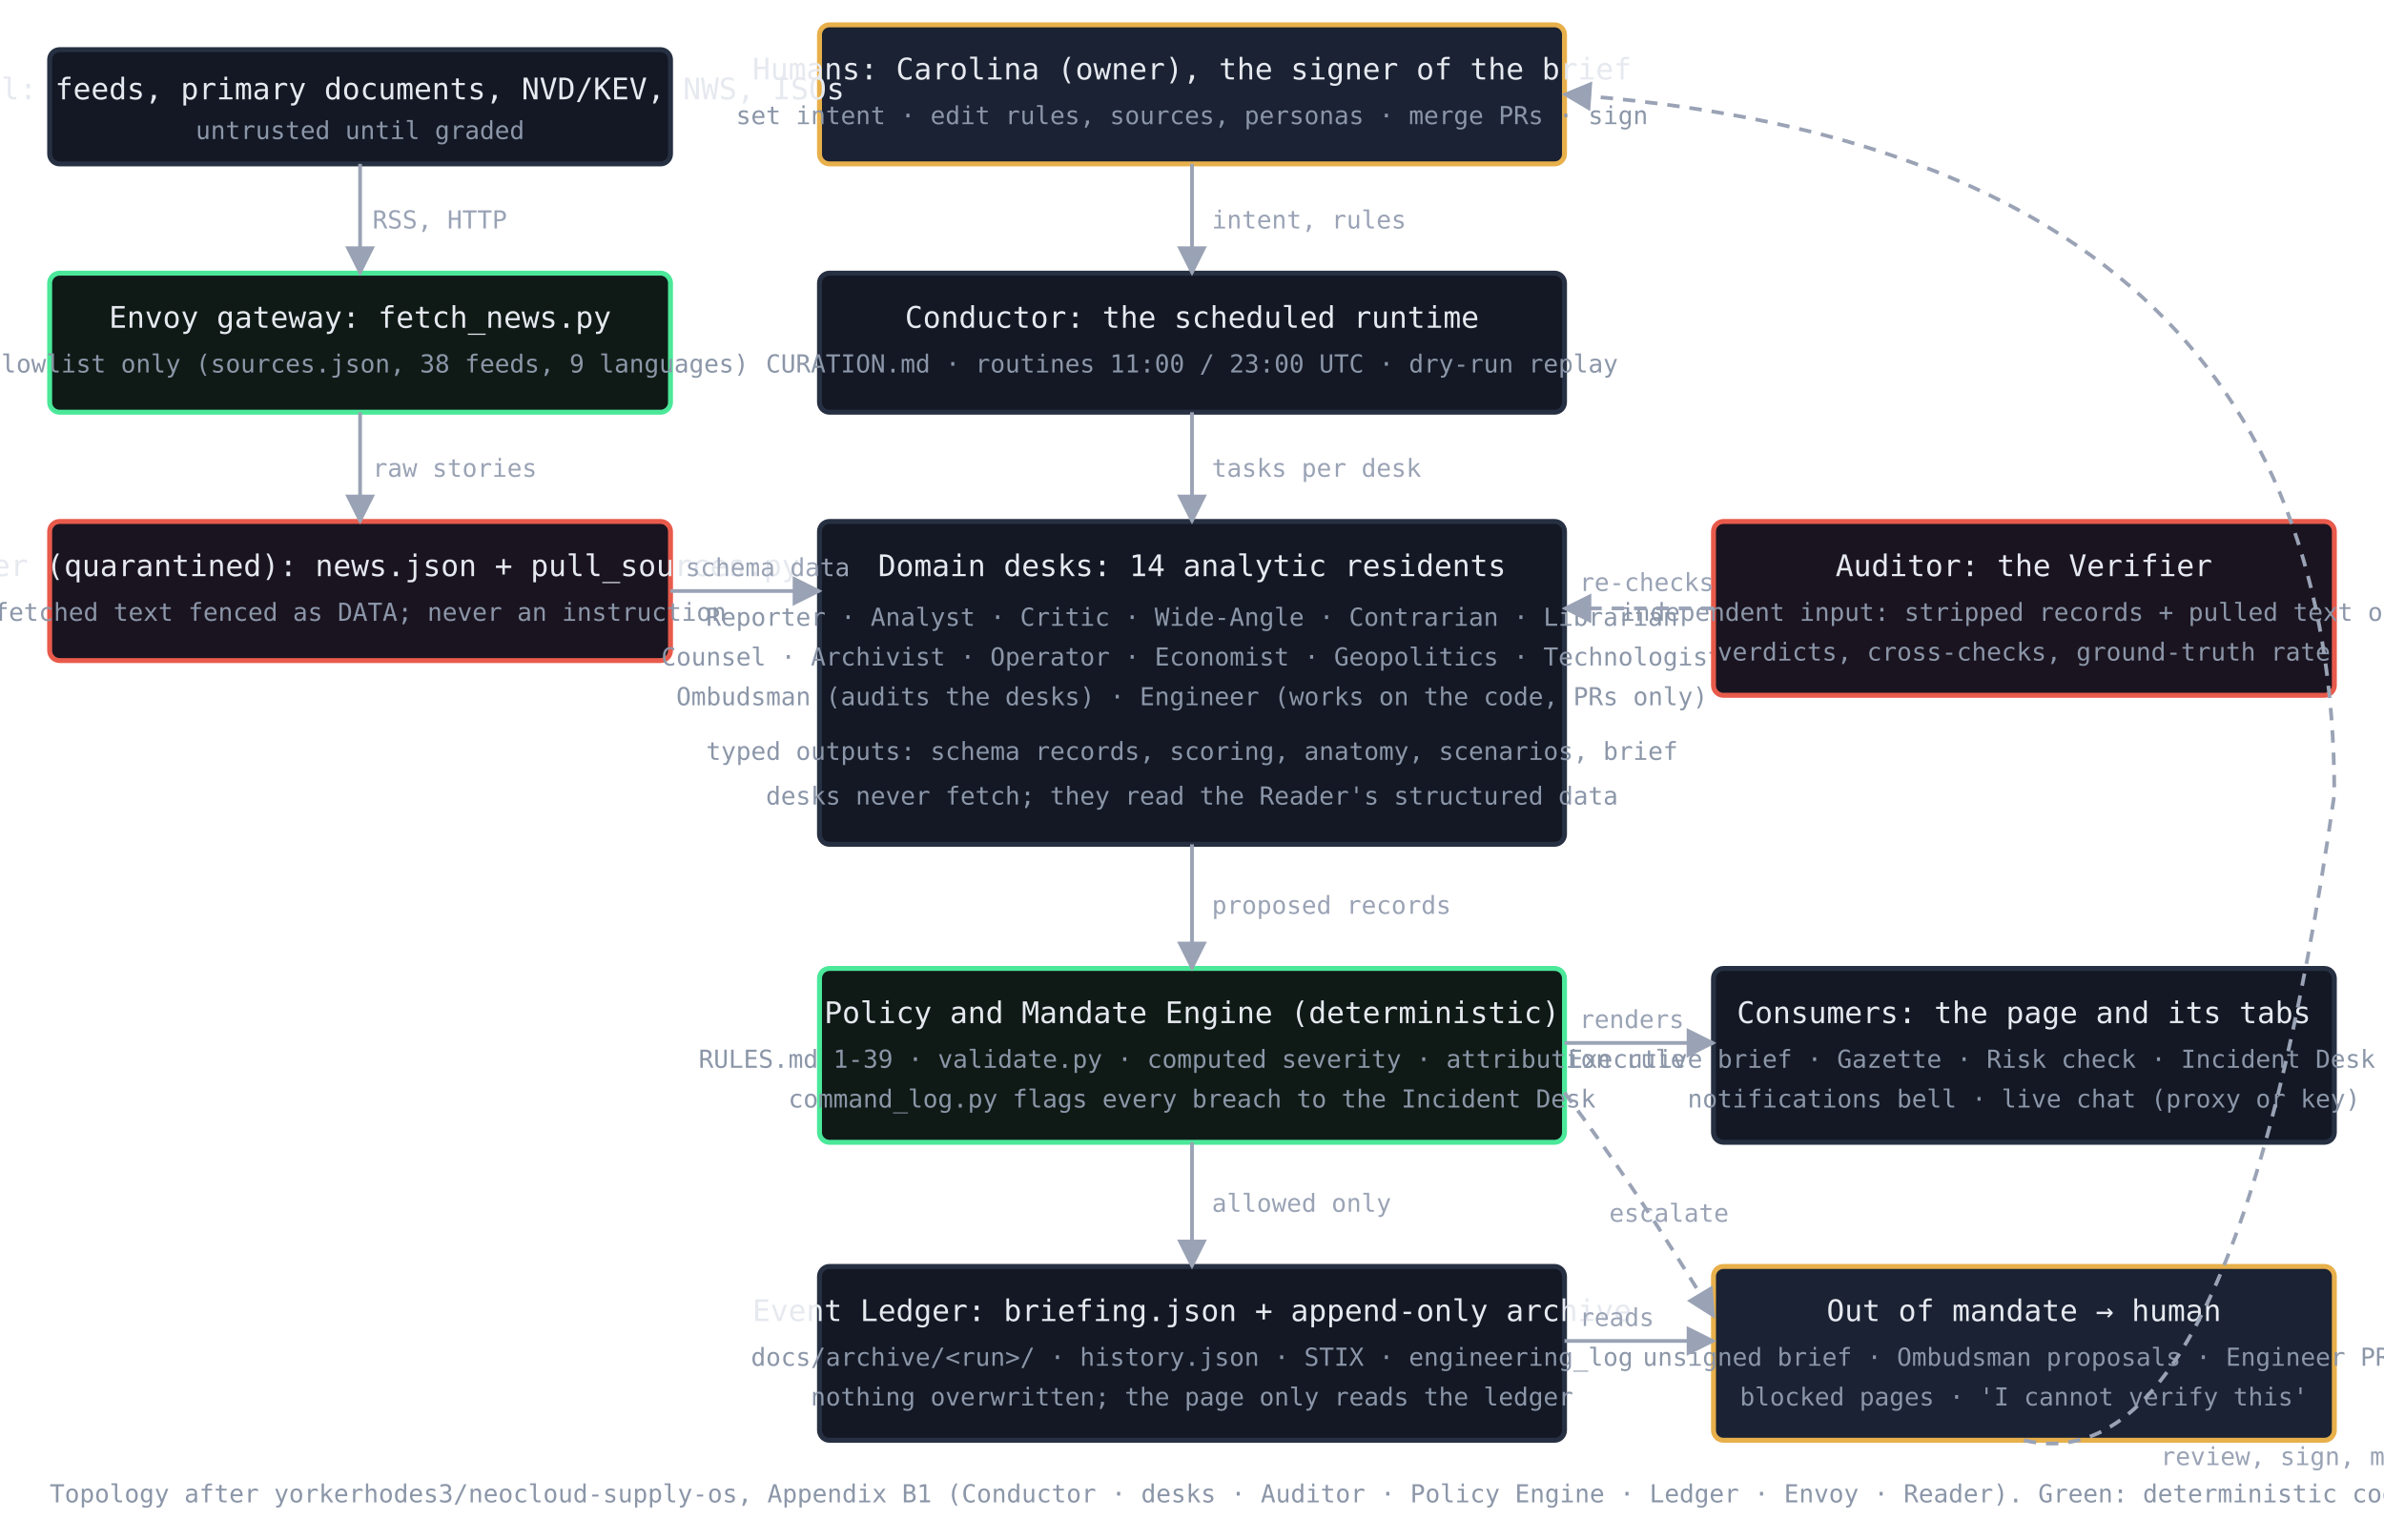
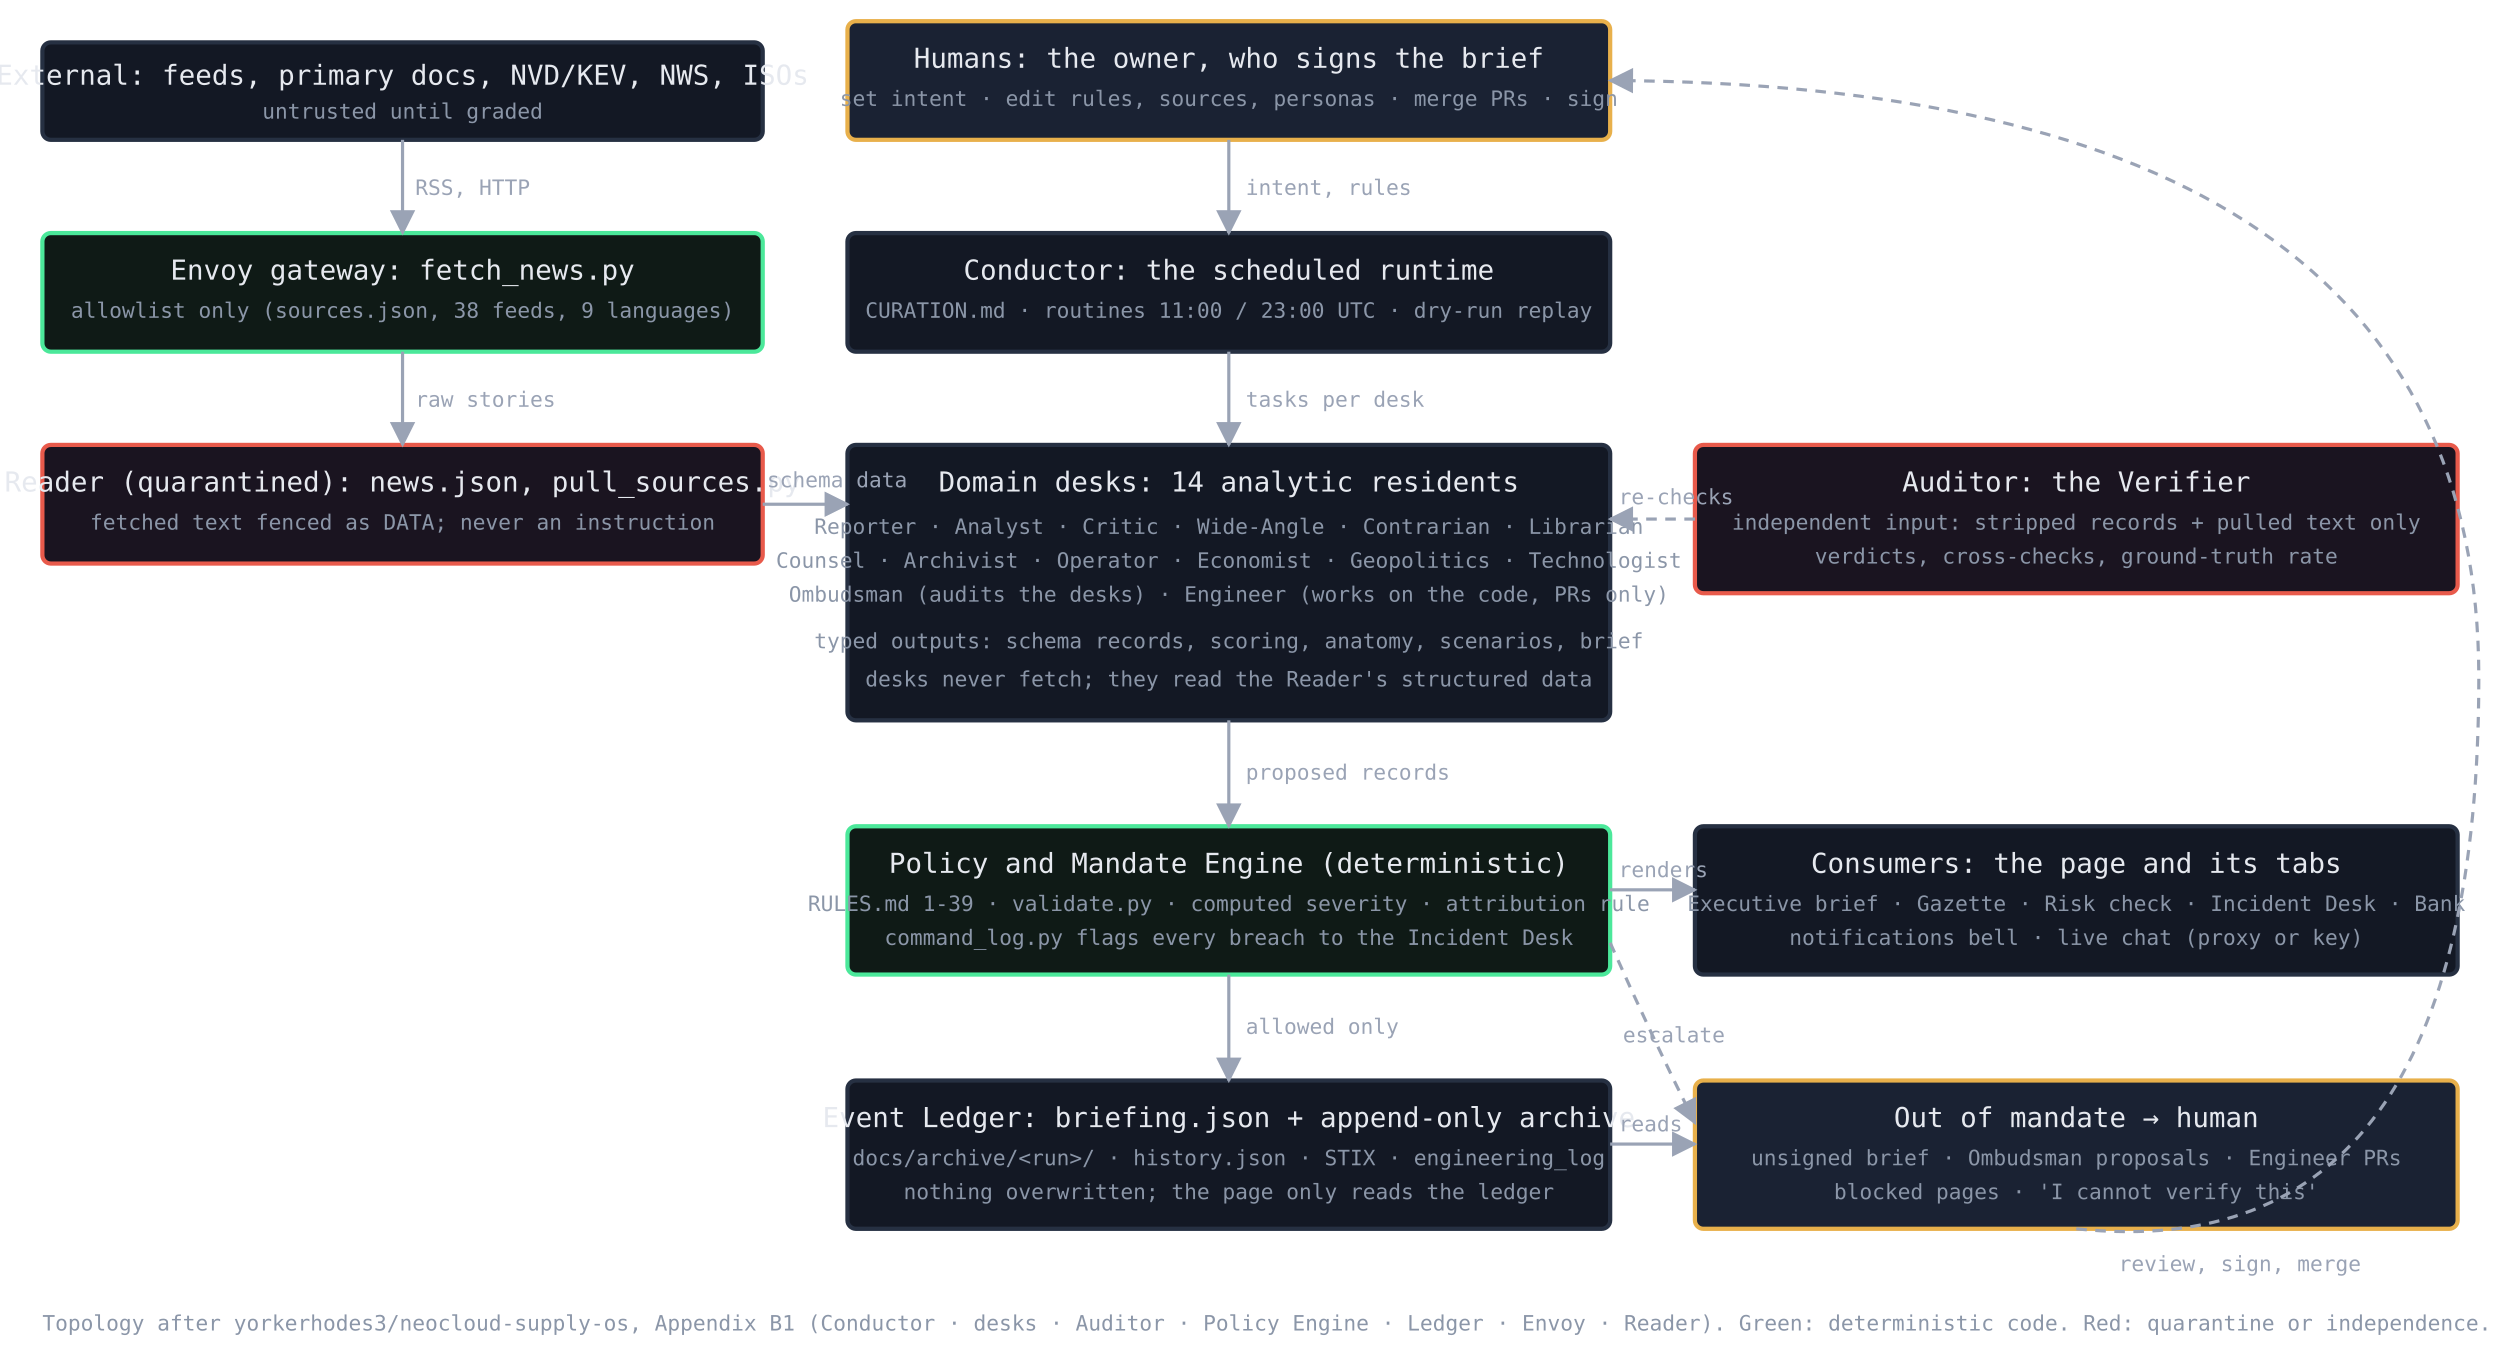
- <svg xmlns="http://www.w3.org/2000/svg" viewBox="0 0 960 620" width="100%" font-family="IBM Plex Mono, ui-monospace, monospace" font-size="12">
+ <svg xmlns="http://www.w3.org/2000/svg" viewBox="0 0 1180 640" width="100%" font-family="IBM Plex Mono, ui-monospace, monospace" font-size="13">
  <defs>
    <marker id="a" viewBox="0 0 10 10" refX="9" refY="5" markerWidth="8" markerHeight="8" orient="auto-start-reverse">
      <path d="M0 0L10 5L0 10z" fill="#9aa3b5" />
    </marker>
  </defs>
  <style>.b{fill:#131824;stroke:#263042;stroke-width:2}.t{fill:#e6e9ef}.k{fill:#8b96a8;font-size:10px}.e{stroke:#9aa3b5;stroke-width:1.5;fill:none;marker-end:url(#a)}.d{stroke-dasharray:5 4}.l{fill:#9aa3b5;font-size:10px}.h{fill:#1a2233;stroke:#e8b04b}.q{fill:#1a1420;stroke:#e85a4b}.p{fill:#0f1a16;stroke:#4be89a}</style>
-   <rect x="330" y="10" width="300" height="56" rx="4" class="b h" />
-   <text x="480" y="32" text-anchor="middle" class="t">Humans: Carolina (owner), the signer of the brief</text>
-   <text x="480" y="50" text-anchor="middle" class="k">set intent · edit rules, sources, personas · merge PRs · sign</text>
-   <rect x="330" y="110" width="300" height="56" rx="4" class="b" />
-   <text x="480" y="132" text-anchor="middle" class="t">Conductor: the scheduled runtime</text>
-   <text x="480" y="150" text-anchor="middle" class="k">CURATION.md · routines 11:00 / 23:00 UTC · dry-run replay</text>
-   <rect x="20" y="110" width="250" height="56" rx="4" class="b p" />
-   <text x="145" y="132" text-anchor="middle" class="t">Envoy gateway: fetch_news.py</text>
-   <text x="145" y="150" text-anchor="middle" class="k">allowlist only (sources.json, 38 feeds, 9 languages)</text>
-   <rect x="20" y="210" width="250" height="56" rx="4" class="b q" />
-   <text x="145" y="232" text-anchor="middle" class="t">Reader (quarantined): news.json + pull_sources.py</text>
-   <text x="145" y="250" text-anchor="middle" class="k">fetched text fenced as DATA; never an instruction</text>
-   <rect x="20" y="20" width="250" height="46" rx="4" class="b" />
-   <text x="145" y="40" text-anchor="middle" class="t">External: feeds, primary documents, NVD/KEV, NWS, ISOs</text>
-   <text x="145" y="56" text-anchor="middle" class="k">untrusted until graded</text>
-   <rect x="330" y="210" width="300" height="130" rx="4" class="b" />
-   <text x="480" y="232" text-anchor="middle" class="t">Domain desks: 14 analytic residents</text>
-   <text x="480" y="252" text-anchor="middle" class="k">Reporter · Analyst · Critic · Wide-Angle · Contrarian · Librarian</text>
-   <text x="480" y="268" text-anchor="middle" class="k">Counsel · Archivist · Operator · Economist · Geopolitics · Technologist</text>
-   <text x="480" y="284" text-anchor="middle" class="k">Ombudsman (audits the desks) · Engineer (works on the code, PRs only)</text>
-   <text x="480" y="306" text-anchor="middle" class="k">typed outputs: schema records, scoring, anatomy, scenarios, brief</text>
-   <text x="480" y="324" text-anchor="middle" class="k">desks never fetch; they read the Reader's structured data</text>
-   <rect x="690" y="210" width="250" height="70" rx="4" class="b q" />
-   <text x="815" y="232" text-anchor="middle" class="t">Auditor: the Verifier</text>
-   <text x="815" y="250" text-anchor="middle" class="k">independent input: stripped records + pulled text only</text>
-   <text x="815" y="266" text-anchor="middle" class="k">verdicts, cross-checks, ground-truth rate</text>
-   <rect x="330" y="390" width="300" height="70" rx="4" class="b p" />
-   <text x="480" y="412" text-anchor="middle" class="t">Policy and Mandate Engine (deterministic)</text>
-   <text x="480" y="430" text-anchor="middle" class="k">RULES.md 1-39 · validate.py · computed severity · attribution rule</text>
-   <text x="480" y="446" text-anchor="middle" class="k">command_log.py flags every breach to the Incident Desk</text>
-   <rect x="330" y="510" width="300" height="70" rx="4" class="b" />
-   <text x="480" y="532" text-anchor="middle" class="t">Event Ledger: briefing.json + append-only archive</text>
-   <text x="480" y="550" text-anchor="middle" class="k">docs/archive/&lt;run&gt;/ · history.json · STIX · engineering_log</text>
-   <text x="480" y="566" text-anchor="middle" class="k">nothing overwritten; the page only reads the ledger</text>
-   <rect x="690" y="390" width="250" height="70" rx="4" class="b" />
-   <text x="815" y="412" text-anchor="middle" class="t">Consumers: the page and its tabs</text>
-   <text x="815" y="430" text-anchor="middle" class="k">Executive brief · Gazette · Risk check · Incident Desk · Bank</text>
-   <text x="815" y="446" text-anchor="middle" class="k">notifications bell · live chat (proxy or key)</text>
-   <rect x="690" y="510" width="250" height="70" rx="4" class="b h" />
-   <text x="815" y="532" text-anchor="middle" class="t">Out of mandate → human</text>
-   <text x="815" y="550" text-anchor="middle" class="k">unsigned brief · Ombudsman proposals · Engineer PRs</text>
-   <text x="815" y="566" text-anchor="middle" class="k">blocked pages · 'I cannot verify this'</text>
-   <path class="e" d="M480 66V110" />
-   <text x="488" y="92" class="l">intent, rules</text>
-   <path class="e" d="M145 66V110" />
-   <text x="150" y="92" class="l">RSS, HTTP</text>
-   <path class="e" d="M145 166V210" />
-   <text x="150" y="192" class="l">raw stories</text>
-   <path class="e" d="M270 238H330" />
-   <text x="276" y="232" class="l">schema data</text>
-   <path class="e" d="M480 166V210" />
-   <text x="488" y="192" class="l">tasks per desk</text>
-   <path class="e" d="M480 340V390" />
-   <text x="488" y="368" class="l">proposed records</text>
-   <path class="e" d="M480 460V510" />
-   <text x="488" y="488" class="l">allowed only</text>
-   <path class="e d" d="M690 245H630" />
-   <text x="636" y="238" class="l">re-checks</text>
-   <path class="e" d="M630 540H690" />
-   <text x="636" y="534" class="l">reads</text>
-   <path class="e" d="M630 420H690" />
-   <text x="636" y="414" class="l">renders</text>
-   <path class="e d" d="M630 440 Q 660 480 690 530" />
-   <text x="648" y="492" class="l">escalate</text>
-   <path class="e d" d="M815 580 Q 900 600 940 320 Q 940 60 630 38" />
-   <text x="870" y="590" class="l">review, sign, merge</text>
-   <text x="20" y="605" class="k">Topology after yorkerhodes3/neocloud-supply-os, Appendix B1 (Conductor · desks · Auditor · Policy Engine · Ledger · Envoy · Reader). Green: deterministic code. Red: quarantine or independence. Amber: human.</text>
+   <rect x="400" y="10" width="360" height="56" rx="4" class="b h" />
+   <text x="580" y="32" text-anchor="middle" class="t">Humans: the owner, who signs the brief</text>
+   <text x="580" y="50" text-anchor="middle" class="k">set intent · edit rules, sources, personas · merge PRs · sign</text>
+   <rect x="400" y="110" width="360" height="56" rx="4" class="b" />
+   <text x="580" y="132" text-anchor="middle" class="t">Conductor: the scheduled runtime</text>
+   <text x="580" y="150" text-anchor="middle" class="k">CURATION.md · routines 11:00 / 23:00 UTC · dry-run replay</text>
+   <rect x="20" y="110" width="340" height="56" rx="4" class="b p" />
+   <text x="190" y="132" text-anchor="middle" class="t">Envoy gateway: fetch_news.py</text>
+   <text x="190" y="150" text-anchor="middle" class="k">allowlist only (sources.json, 38 feeds, 9 languages)</text>
+   <rect x="20" y="210" width="340" height="56" rx="4" class="b q" />
+   <text x="190" y="232" text-anchor="middle" class="t">Reader (quarantined): news.json, pull_sources.py</text>
+   <text x="190" y="250" text-anchor="middle" class="k">fetched text fenced as DATA; never an instruction</text>
+   <rect x="20" y="20" width="340" height="46" rx="4" class="b" />
+   <text x="190" y="40" text-anchor="middle" class="t">External: feeds, primary docs, NVD/KEV, NWS, ISOs</text>
+   <text x="190" y="56" text-anchor="middle" class="k">untrusted until graded</text>
+   <rect x="400" y="210" width="360" height="130" rx="4" class="b" />
+   <text x="580" y="232" text-anchor="middle" class="t">Domain desks: 14 analytic residents</text>
+   <text x="580" y="252" text-anchor="middle" class="k">Reporter · Analyst · Critic · Wide-Angle · Contrarian · Librarian</text>
+   <text x="580" y="268" text-anchor="middle" class="k">Counsel · Archivist · Operator · Economist · Geopolitics · Technologist</text>
+   <text x="580" y="284" text-anchor="middle" class="k">Ombudsman (audits the desks) · Engineer (works on the code, PRs only)</text>
+   <text x="580" y="306" text-anchor="middle" class="k">typed outputs: schema records, scoring, anatomy, scenarios, brief</text>
+   <text x="580" y="324" text-anchor="middle" class="k">desks never fetch; they read the Reader's structured data</text>
+   <rect x="800" y="210" width="360" height="70" rx="4" class="b q" />
+   <text x="980" y="232" text-anchor="middle" class="t">Auditor: the Verifier</text>
+   <text x="980" y="250" text-anchor="middle" class="k">independent input: stripped records + pulled text only</text>
+   <text x="980" y="266" text-anchor="middle" class="k">verdicts, cross-checks, ground-truth rate</text>
+   <rect x="400" y="390" width="360" height="70" rx="4" class="b p" />
+   <text x="580" y="412" text-anchor="middle" class="t">Policy and Mandate Engine (deterministic)</text>
+   <text x="580" y="430" text-anchor="middle" class="k">RULES.md 1-39 · validate.py · computed severity · attribution rule</text>
+   <text x="580" y="446" text-anchor="middle" class="k">command_log.py flags every breach to the Incident Desk</text>
+   <rect x="400" y="510" width="360" height="70" rx="4" class="b" />
+   <text x="580" y="532" text-anchor="middle" class="t">Event Ledger: briefing.json + append-only archive</text>
+   <text x="580" y="550" text-anchor="middle" class="k">docs/archive/&lt;run&gt;/ · history.json · STIX · engineering_log</text>
+   <text x="580" y="566" text-anchor="middle" class="k">nothing overwritten; the page only reads the ledger</text>
+   <rect x="800" y="390" width="360" height="70" rx="4" class="b" />
+   <text x="980" y="412" text-anchor="middle" class="t">Consumers: the page and its tabs</text>
+   <text x="980" y="430" text-anchor="middle" class="k">Executive brief · Gazette · Risk check · Incident Desk · Bank</text>
+   <text x="980" y="446" text-anchor="middle" class="k">notifications bell · live chat (proxy or key)</text>
+   <rect x="800" y="510" width="360" height="70" rx="4" class="b h" />
+   <text x="980" y="532" text-anchor="middle" class="t">Out of mandate → human</text>
+   <text x="980" y="550" text-anchor="middle" class="k">unsigned brief · Ombudsman proposals · Engineer PRs</text>
+   <text x="980" y="566" text-anchor="middle" class="k">blocked pages · 'I cannot verify this'</text>
+   <path class="e" d="M580 66V110" />
+   <text x="588" y="92" class="l">intent, rules</text>
+   <path class="e" d="M190 66V110" />
+   <text x="196" y="92" class="l">RSS, HTTP</text>
+   <path class="e" d="M190 166V210" />
+   <text x="196" y="192" class="l">raw stories</text>
+   <path class="e" d="M360 238H400" />
+   <text x="362" y="230" class="l">schema data</text>
+   <path class="e" d="M580 166V210" />
+   <text x="588" y="192" class="l">tasks per desk</text>
+   <path class="e" d="M580 340V390" />
+   <text x="588" y="368" class="l">proposed records</text>
+   <path class="e" d="M580 460V510" />
+   <text x="588" y="488" class="l">allowed only</text>
+   <path class="e d" d="M800 245H760" />
+   <text x="764" y="238" class="l">re-checks</text>
+   <path class="e" d="M760 540H800" />
+   <text x="764" y="534" class="l">reads</text>
+   <path class="e" d="M760 420H800" />
+   <text x="764" y="414" class="l">renders</text>
+   <path class="e d" d="M760 445 Q 780 490 800 530" />
+   <text x="766" y="492" class="l">escalate</text>
+   <path class="e d" d="M980 580 Q 1170 600 1170 320 Q 1170 40 760 38" />
+   <text x="1000" y="600" class="l">review, sign, merge</text>
+   <text x="20" y="628" class="k">Topology after yorkerhodes3/neocloud-supply-os, Appendix B1 (Conductor · desks · Auditor · Policy Engine · Ledger · Envoy · Reader). Green: deterministic code. Red: quarantine or independence. Amber: human.</text>
</svg>
